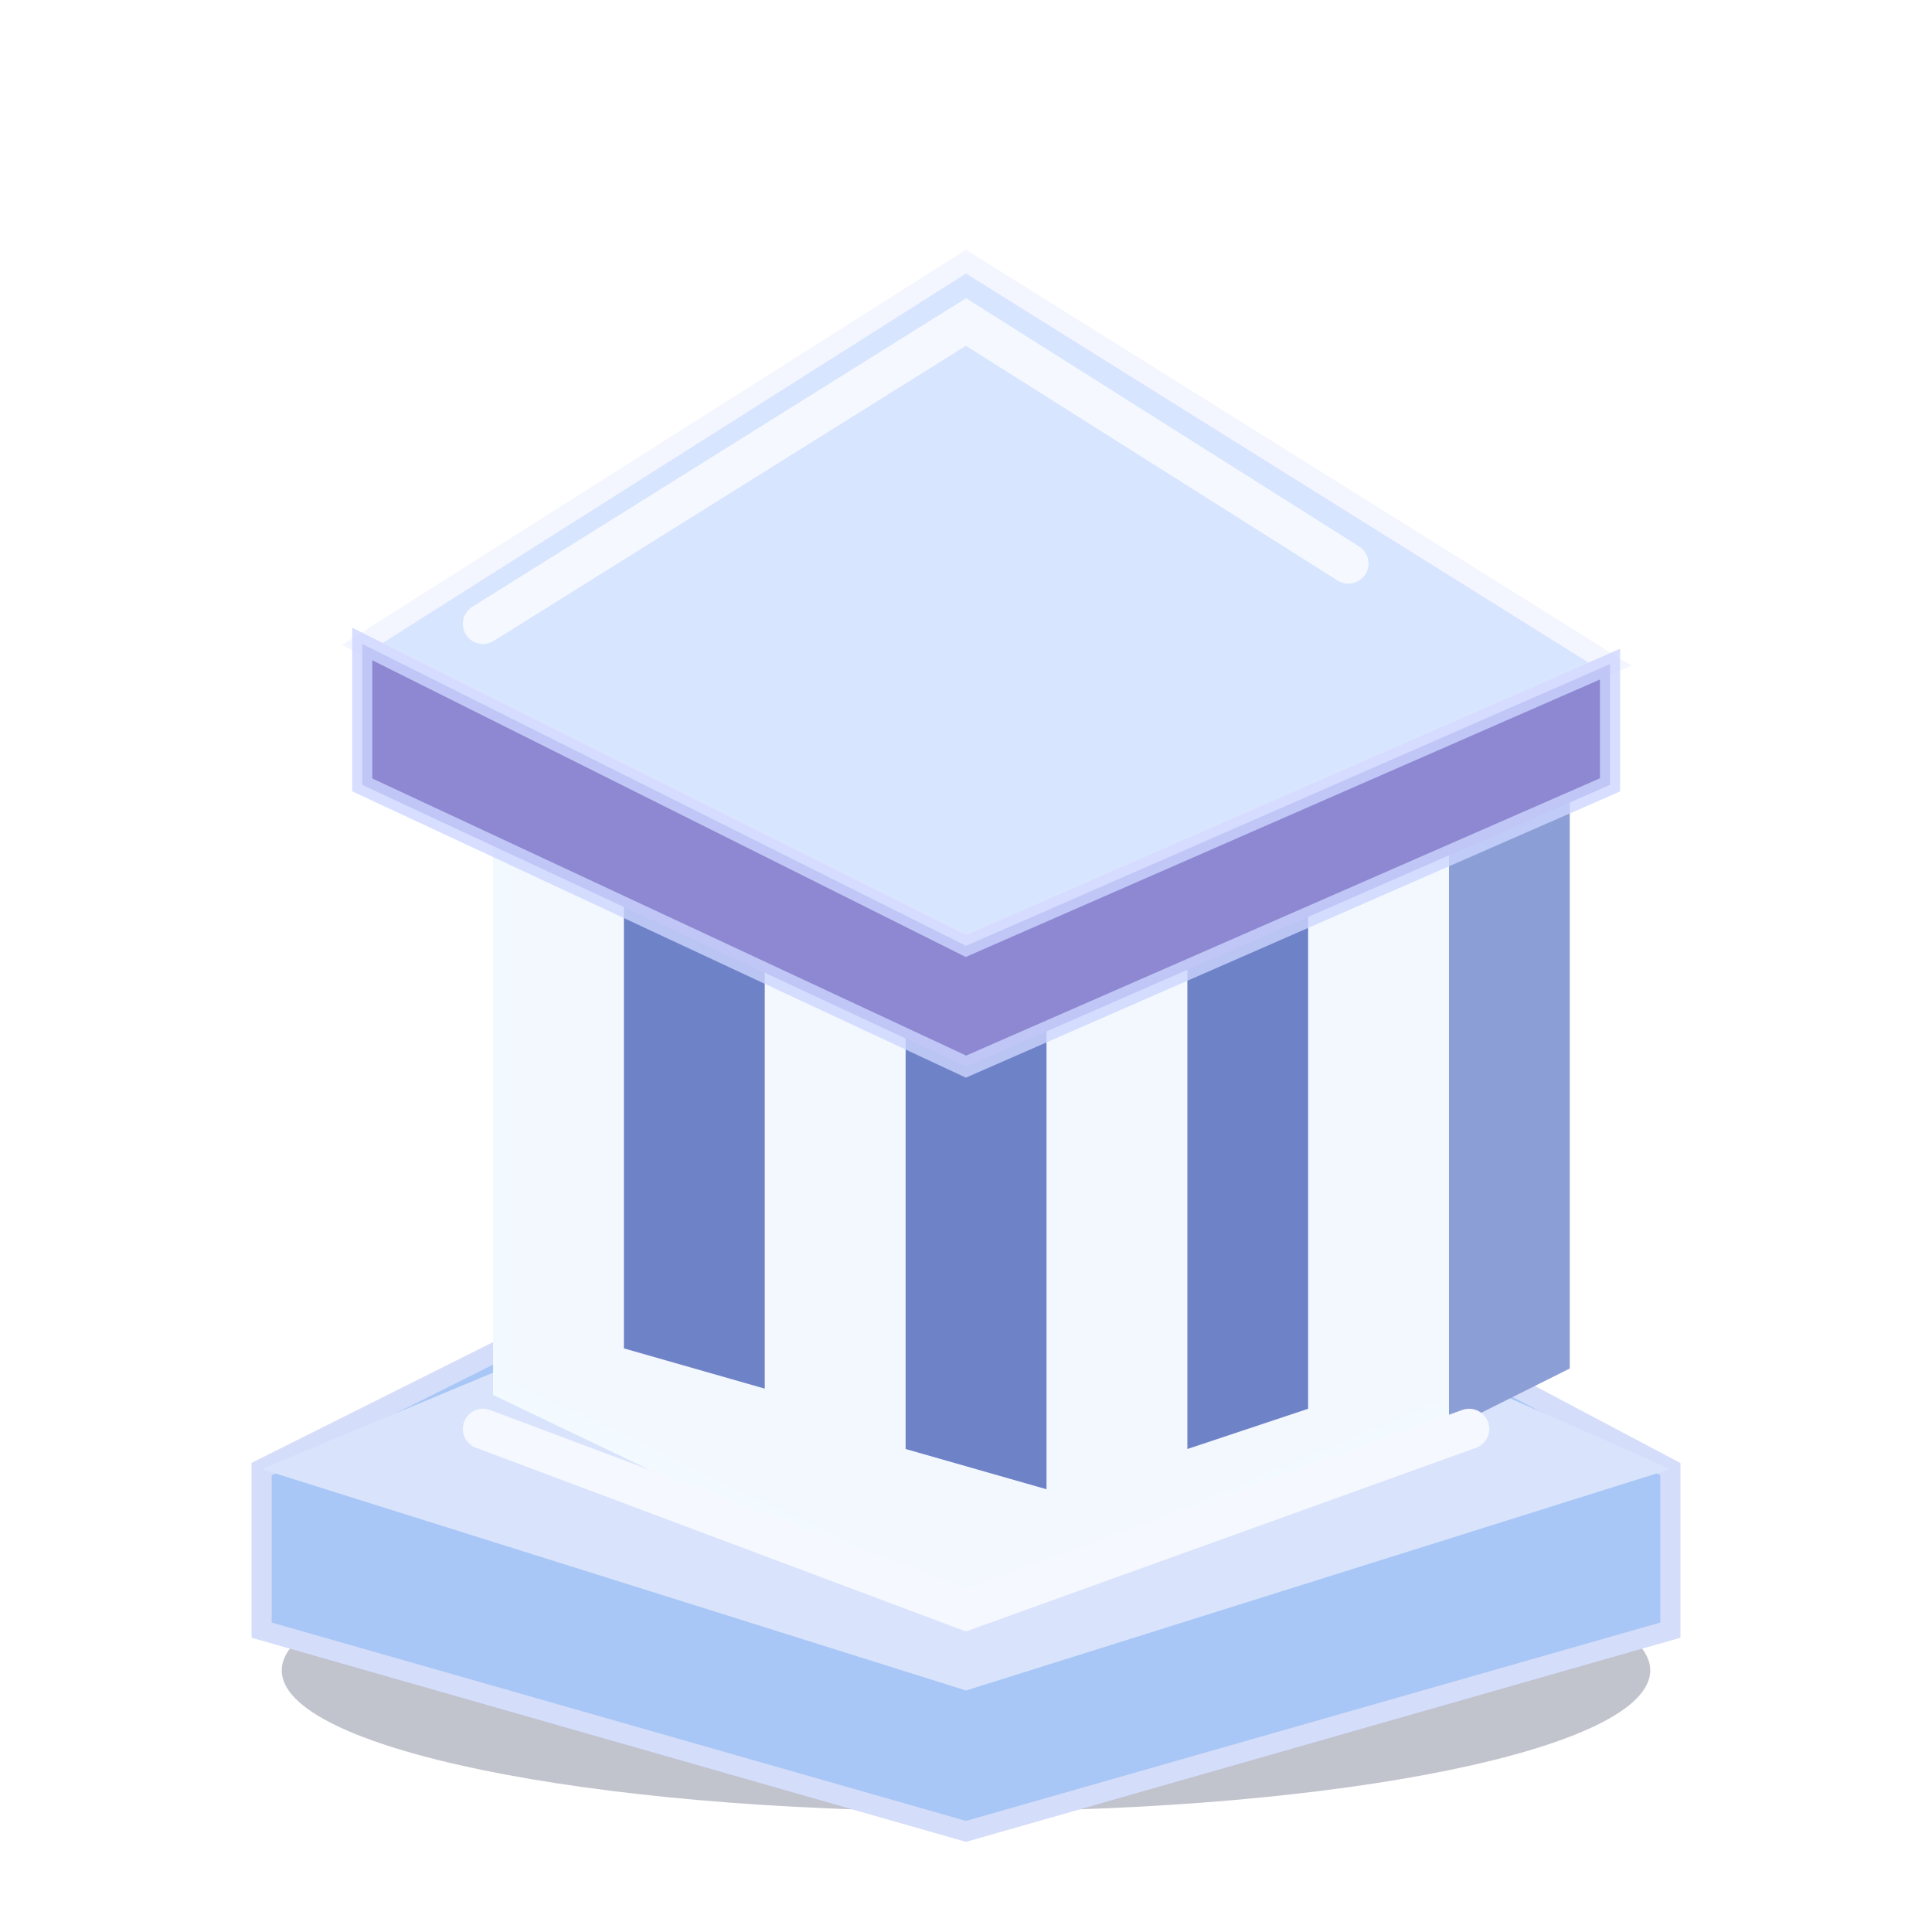
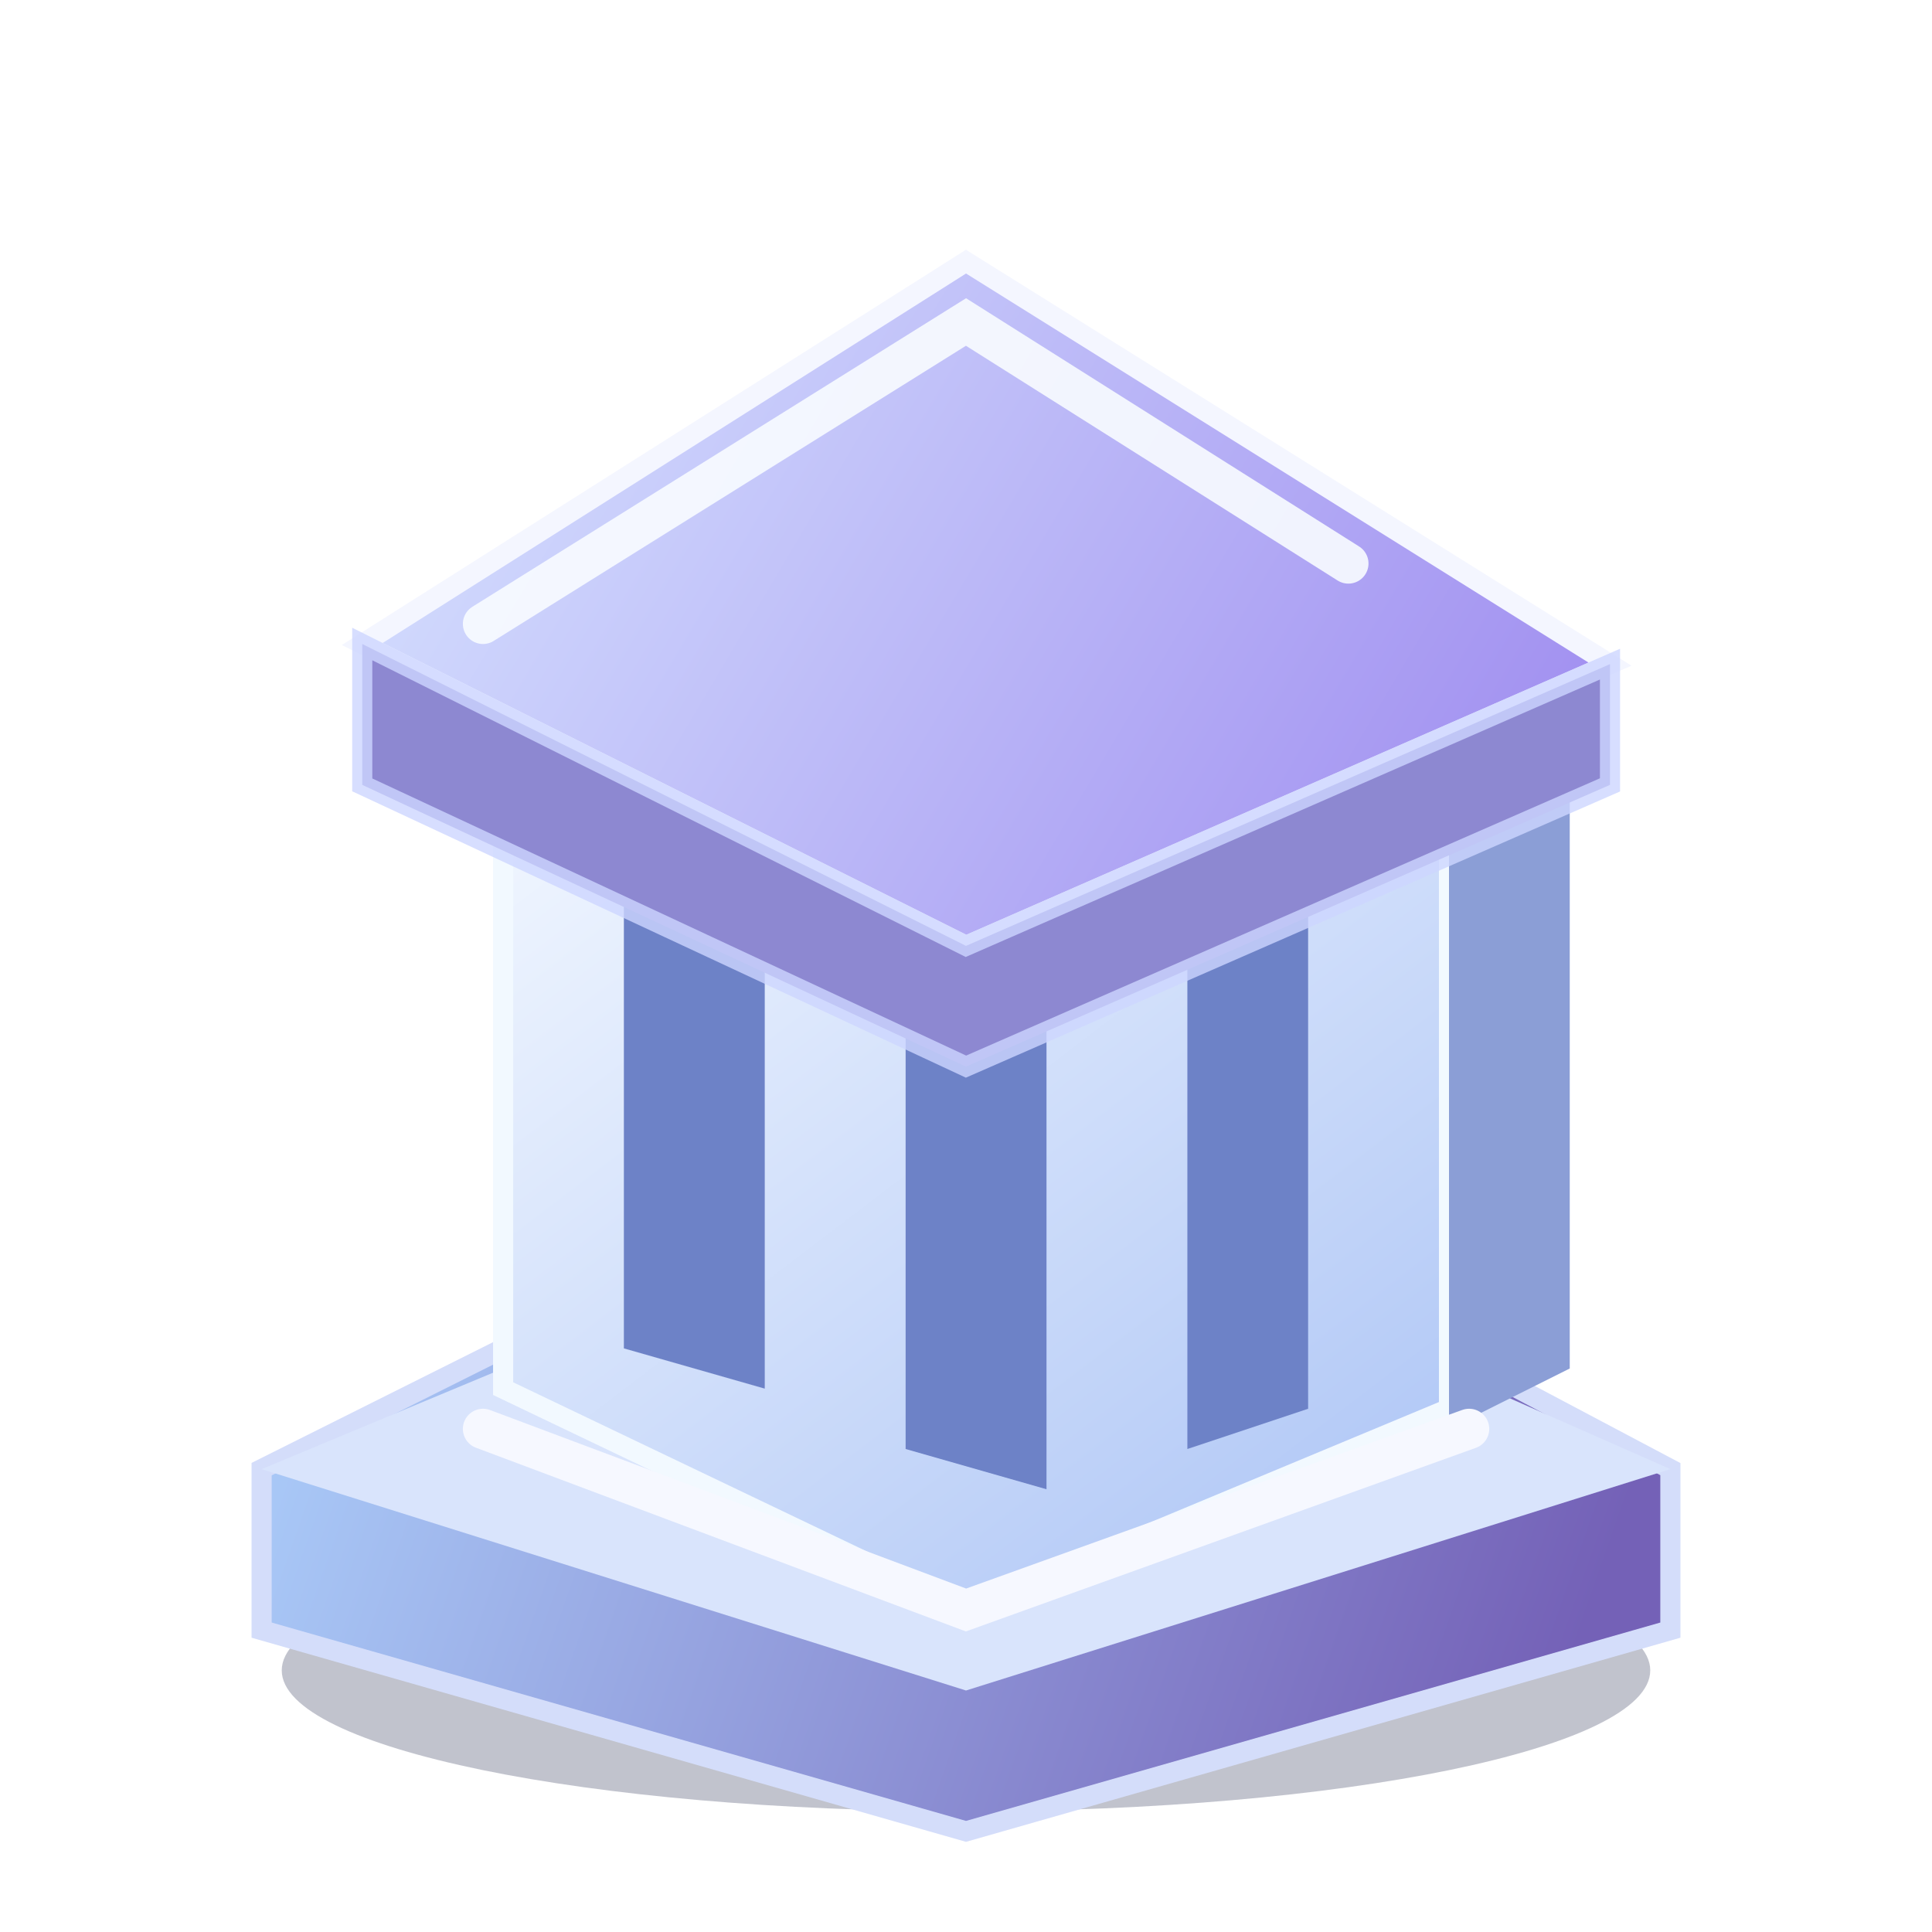
<svg xmlns="http://www.w3.org/2000/svg" viewBox="0 0 96 96" fill="none">
  <defs>
-     <linearGradient id="roof" x1="17" y1="16" x2="76" y2="51">
+     <linearGradient id="roof" x1="17" y1="16" x2="76" y2="51" gradientUnits="userSpaceOnUse">
      <stop stop-color="#D8E5FF" />
      <stop offset="1" stop-color="#9D89EF" />
    </linearGradient>
-     <linearGradient id="body" x1="28" y1="35" x2="63" y2="81">
+     <linearGradient id="body" x1="28" y1="35" x2="63" y2="81" gradientUnits="userSpaceOnUse">
      <stop stop-color="#F3F8FF" />
      <stop offset="1" stop-color="#B0C7F6" />
    </linearGradient>
-     <linearGradient id="base" x1="17" y1="65" x2="77" y2="86">
+     <linearGradient id="base" x1="17" y1="65" x2="77" y2="86" gradientUnits="userSpaceOnUse">
      <stop stop-color="#A8C7F6" />
      <stop offset="1" stop-color="#7461B7" />
    </linearGradient>
  </defs>
  <ellipse cx="48" cy="83" rx="34" ry="7" fill="#080F39" opacity=".25" />
  <path d="m13 73 36-18 34 18v8L48 91 13 81Z" fill="url(#base)" stroke="#D4DDFA" />
  <path d="m13 73 36-15 34 15-35 11Z" fill="#D9E4FC" />
  <path d="M25 35h47v35L48 80 25 69Z" fill="url(#body)" stroke="#F2F9FF" />
  <path d="m72 35 6 4v29l-6 3Z" fill="#8B9ED6" />
  <path d="m31 43 7 2v24l-7-2Zm14 4 7 1v26l-7-2Zm14-1 6-2v26l-6 2Z" fill="#6D82C7" />
  <path d="m18 32 30-19 32 20-32 14Z" fill="url(#roof)" stroke="#F4F6FF" />
  <path d="M18 32v7l30 14 32-14v-6L48 47Z" fill="#8D88D1" stroke="#CDD5FF" stroke-opacity=".8" />
  <path d="m24 31 24-15 19 12" stroke="#F8FCFF" stroke-width="2" stroke-linecap="round" opacity=".9" />
  <path d="m24 71 24 9 25-9" stroke="#F6F8FF" stroke-width="2" stroke-linecap="round" />
</svg>
